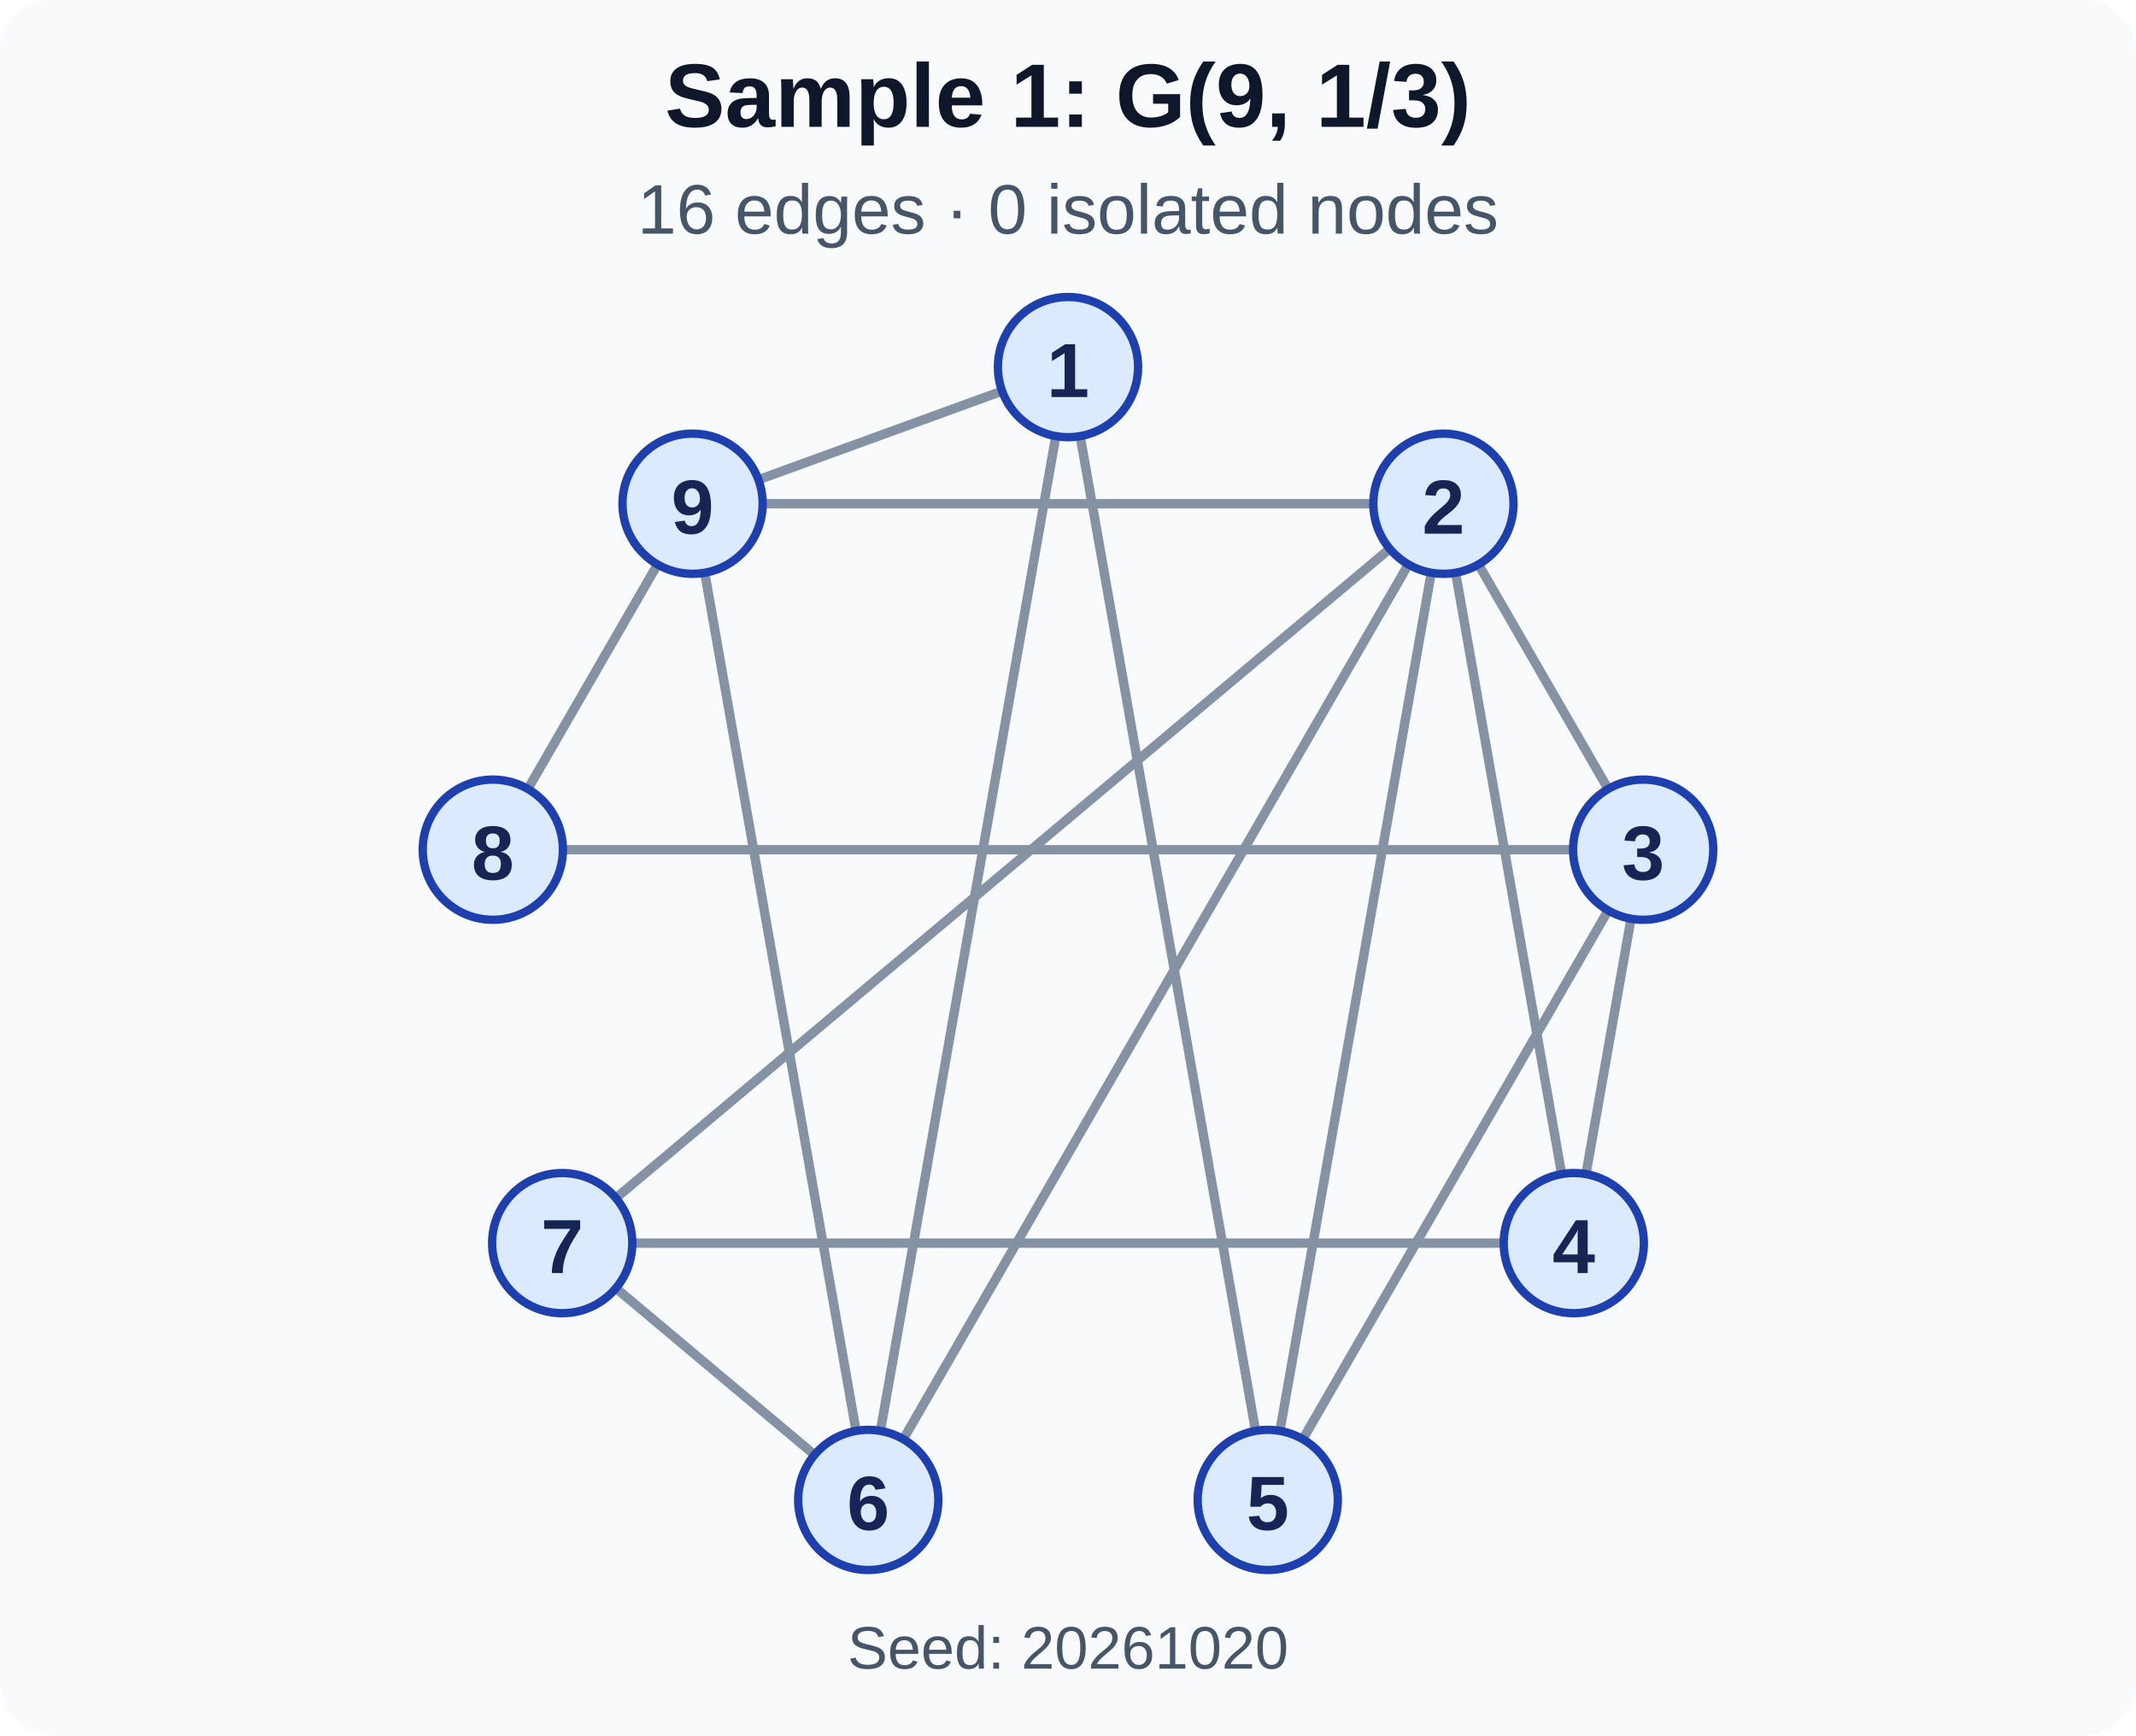
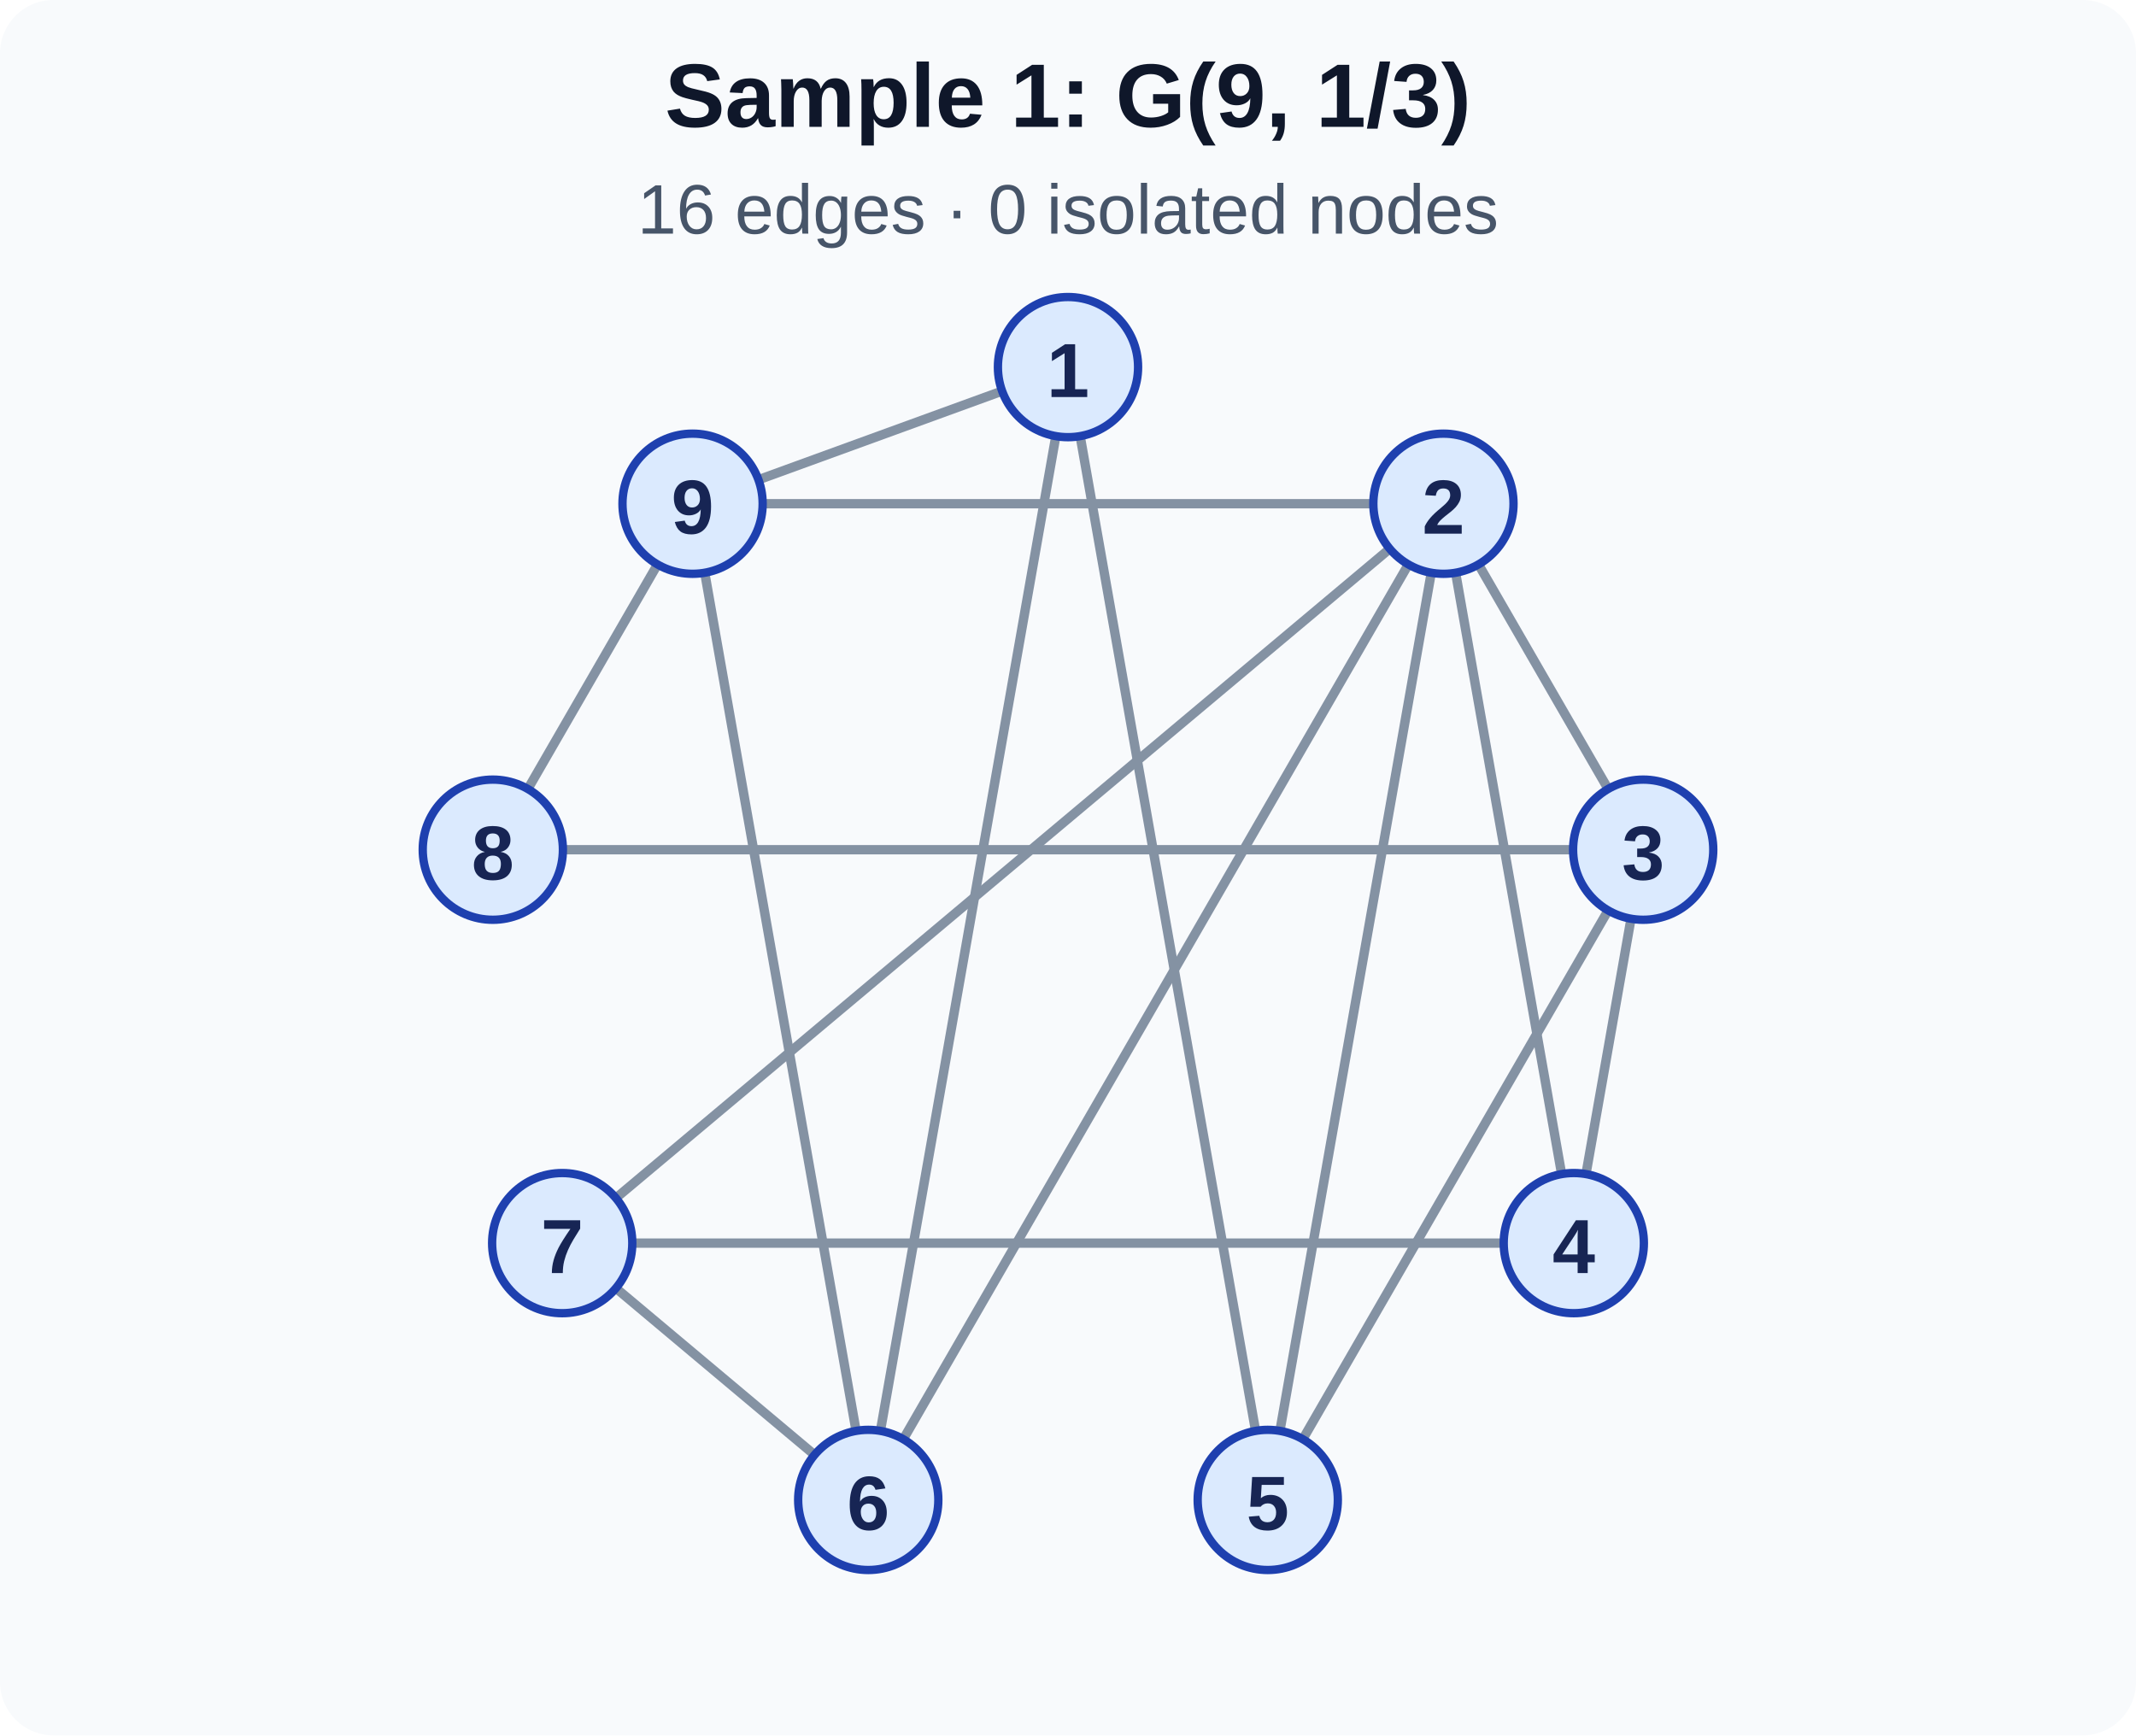
<svg xmlns="http://www.w3.org/2000/svg" viewBox="0 0 640 520" width="640" height="520" role="img" aria-labelledby="title desc">
  <rect width="640" height="520" rx="16" fill="#f8fafc" />
  <g font-family="Arial, Helvetica, sans-serif">
    <text x="320.00" y="38.00" font-size="27" text-anchor="middle" fill="#0f172a" font-weight="600">Sample 1: G(9, 1/3)</text>
    <text x="320.00" y="70.00" font-size="21" text-anchor="middle" fill="#475569">16 edges · 0 isolated nodes</text>
    <g stroke-linecap="round" opacity="0.78">
      <line x1="320.00" y1="110.00" x2="379.85" y2="449.45" stroke="#64748b" stroke-width="2.8" class="graph-edge" data-source="1" data-target="5" />
      <line x1="320.00" y1="110.00" x2="260.15" y2="449.45" stroke="#64748b" stroke-width="2.8" class="graph-edge" data-source="1" data-target="6" />
      <line x1="320.00" y1="110.00" x2="207.51" y2="150.94" stroke="#64748b" stroke-width="2.8" class="graph-edge" data-source="1" data-target="9" />
      <line x1="432.49" y1="150.94" x2="492.34" y2="254.61" stroke="#64748b" stroke-width="2.8" class="graph-edge" data-source="2" data-target="3" />
      <line x1="432.49" y1="150.94" x2="471.55" y2="372.50" stroke="#64748b" stroke-width="2.8" class="graph-edge" data-source="2" data-target="4" />
      <line x1="432.49" y1="150.94" x2="379.85" y2="449.45" stroke="#64748b" stroke-width="2.8" class="graph-edge" data-source="2" data-target="5" />
      <line x1="432.49" y1="150.94" x2="260.15" y2="449.45" stroke="#64748b" stroke-width="2.8" class="graph-edge" data-source="2" data-target="6" />
      <line x1="432.49" y1="150.94" x2="168.45" y2="372.50" stroke="#64748b" stroke-width="2.8" class="graph-edge" data-source="2" data-target="7" />
      <line x1="432.49" y1="150.94" x2="207.51" y2="150.94" stroke="#64748b" stroke-width="2.8" class="graph-edge" data-source="2" data-target="9" />
      <line x1="492.34" y1="254.61" x2="471.55" y2="372.50" stroke="#64748b" stroke-width="2.8" class="graph-edge" data-source="3" data-target="4" />
      <line x1="492.34" y1="254.61" x2="379.85" y2="449.45" stroke="#64748b" stroke-width="2.8" class="graph-edge" data-source="3" data-target="5" />
      <line x1="492.34" y1="254.61" x2="147.66" y2="254.61" stroke="#64748b" stroke-width="2.8" class="graph-edge" data-source="3" data-target="8" />
      <line x1="471.55" y1="372.50" x2="168.45" y2="372.50" stroke="#64748b" stroke-width="2.8" class="graph-edge" data-source="4" data-target="7" />
      <line x1="260.15" y1="449.45" x2="168.45" y2="372.50" stroke="#64748b" stroke-width="2.8" class="graph-edge" data-source="6" data-target="7" />
      <line x1="260.15" y1="449.45" x2="207.51" y2="150.94" stroke="#64748b" stroke-width="2.8" class="graph-edge" data-source="6" data-target="9" />
      <line x1="147.66" y1="254.61" x2="207.51" y2="150.94" stroke="#64748b" stroke-width="2.8" class="graph-edge" data-source="8" data-target="9" />
    </g>
    <circle cx="320.00" cy="110.00" r="21" fill="#dbeafe" stroke="#1e40af" stroke-width="2.5" data-node="1" data-degree="3" />
    <text x="320.00" y="111.00" font-size="23" text-anchor="middle" fill="#172554" dominant-baseline="central" font-weight="600">1</text>
    <circle cx="432.49" cy="150.94" r="21" fill="#dbeafe" stroke="#1e40af" stroke-width="2.5" data-node="2" data-degree="6" />
    <text x="432.49" y="151.94" font-size="23" text-anchor="middle" fill="#172554" dominant-baseline="central" font-weight="600">2</text>
    <circle cx="492.34" cy="254.61" r="21" fill="#dbeafe" stroke="#1e40af" stroke-width="2.5" data-node="3" data-degree="4" />
    <text x="492.34" y="255.61" font-size="23" text-anchor="middle" fill="#172554" dominant-baseline="central" font-weight="600">3</text>
    <circle cx="471.55" cy="372.50" r="21" fill="#dbeafe" stroke="#1e40af" stroke-width="2.5" data-node="4" data-degree="3" />
    <text x="471.55" y="373.50" font-size="23" text-anchor="middle" fill="#172554" dominant-baseline="central" font-weight="600">4</text>
    <circle cx="379.85" cy="449.45" r="21" fill="#dbeafe" stroke="#1e40af" stroke-width="2.5" data-node="5" data-degree="3" />
    <text x="379.85" y="450.45" font-size="23" text-anchor="middle" fill="#172554" dominant-baseline="central" font-weight="600">5</text>
    <circle cx="260.15" cy="449.45" r="21" fill="#dbeafe" stroke="#1e40af" stroke-width="2.5" data-node="6" data-degree="4" />
    <text x="260.15" y="450.45" font-size="23" text-anchor="middle" fill="#172554" dominant-baseline="central" font-weight="600">6</text>
    <circle cx="168.45" cy="372.50" r="21" fill="#dbeafe" stroke="#1e40af" stroke-width="2.5" data-node="7" data-degree="3" />
    <text x="168.45" y="373.50" font-size="23" text-anchor="middle" fill="#172554" dominant-baseline="central" font-weight="600">7</text>
    <circle cx="147.66" cy="254.61" r="21" fill="#dbeafe" stroke="#1e40af" stroke-width="2.5" data-node="8" data-degree="2" />
    <text x="147.66" y="255.61" font-size="23" text-anchor="middle" fill="#172554" dominant-baseline="central" font-weight="600">8</text>
    <circle cx="207.51" cy="150.94" r="21" fill="#dbeafe" stroke="#1e40af" stroke-width="2.5" data-node="9" data-degree="4" />
    <text x="207.51" y="151.94" font-size="23" text-anchor="middle" fill="#172554" dominant-baseline="central" font-weight="600">9</text>
-     <text x="320.00" y="500.00" font-size="18" text-anchor="middle" fill="#475569">Seed: 20261020</text>
  </g>
</svg>
